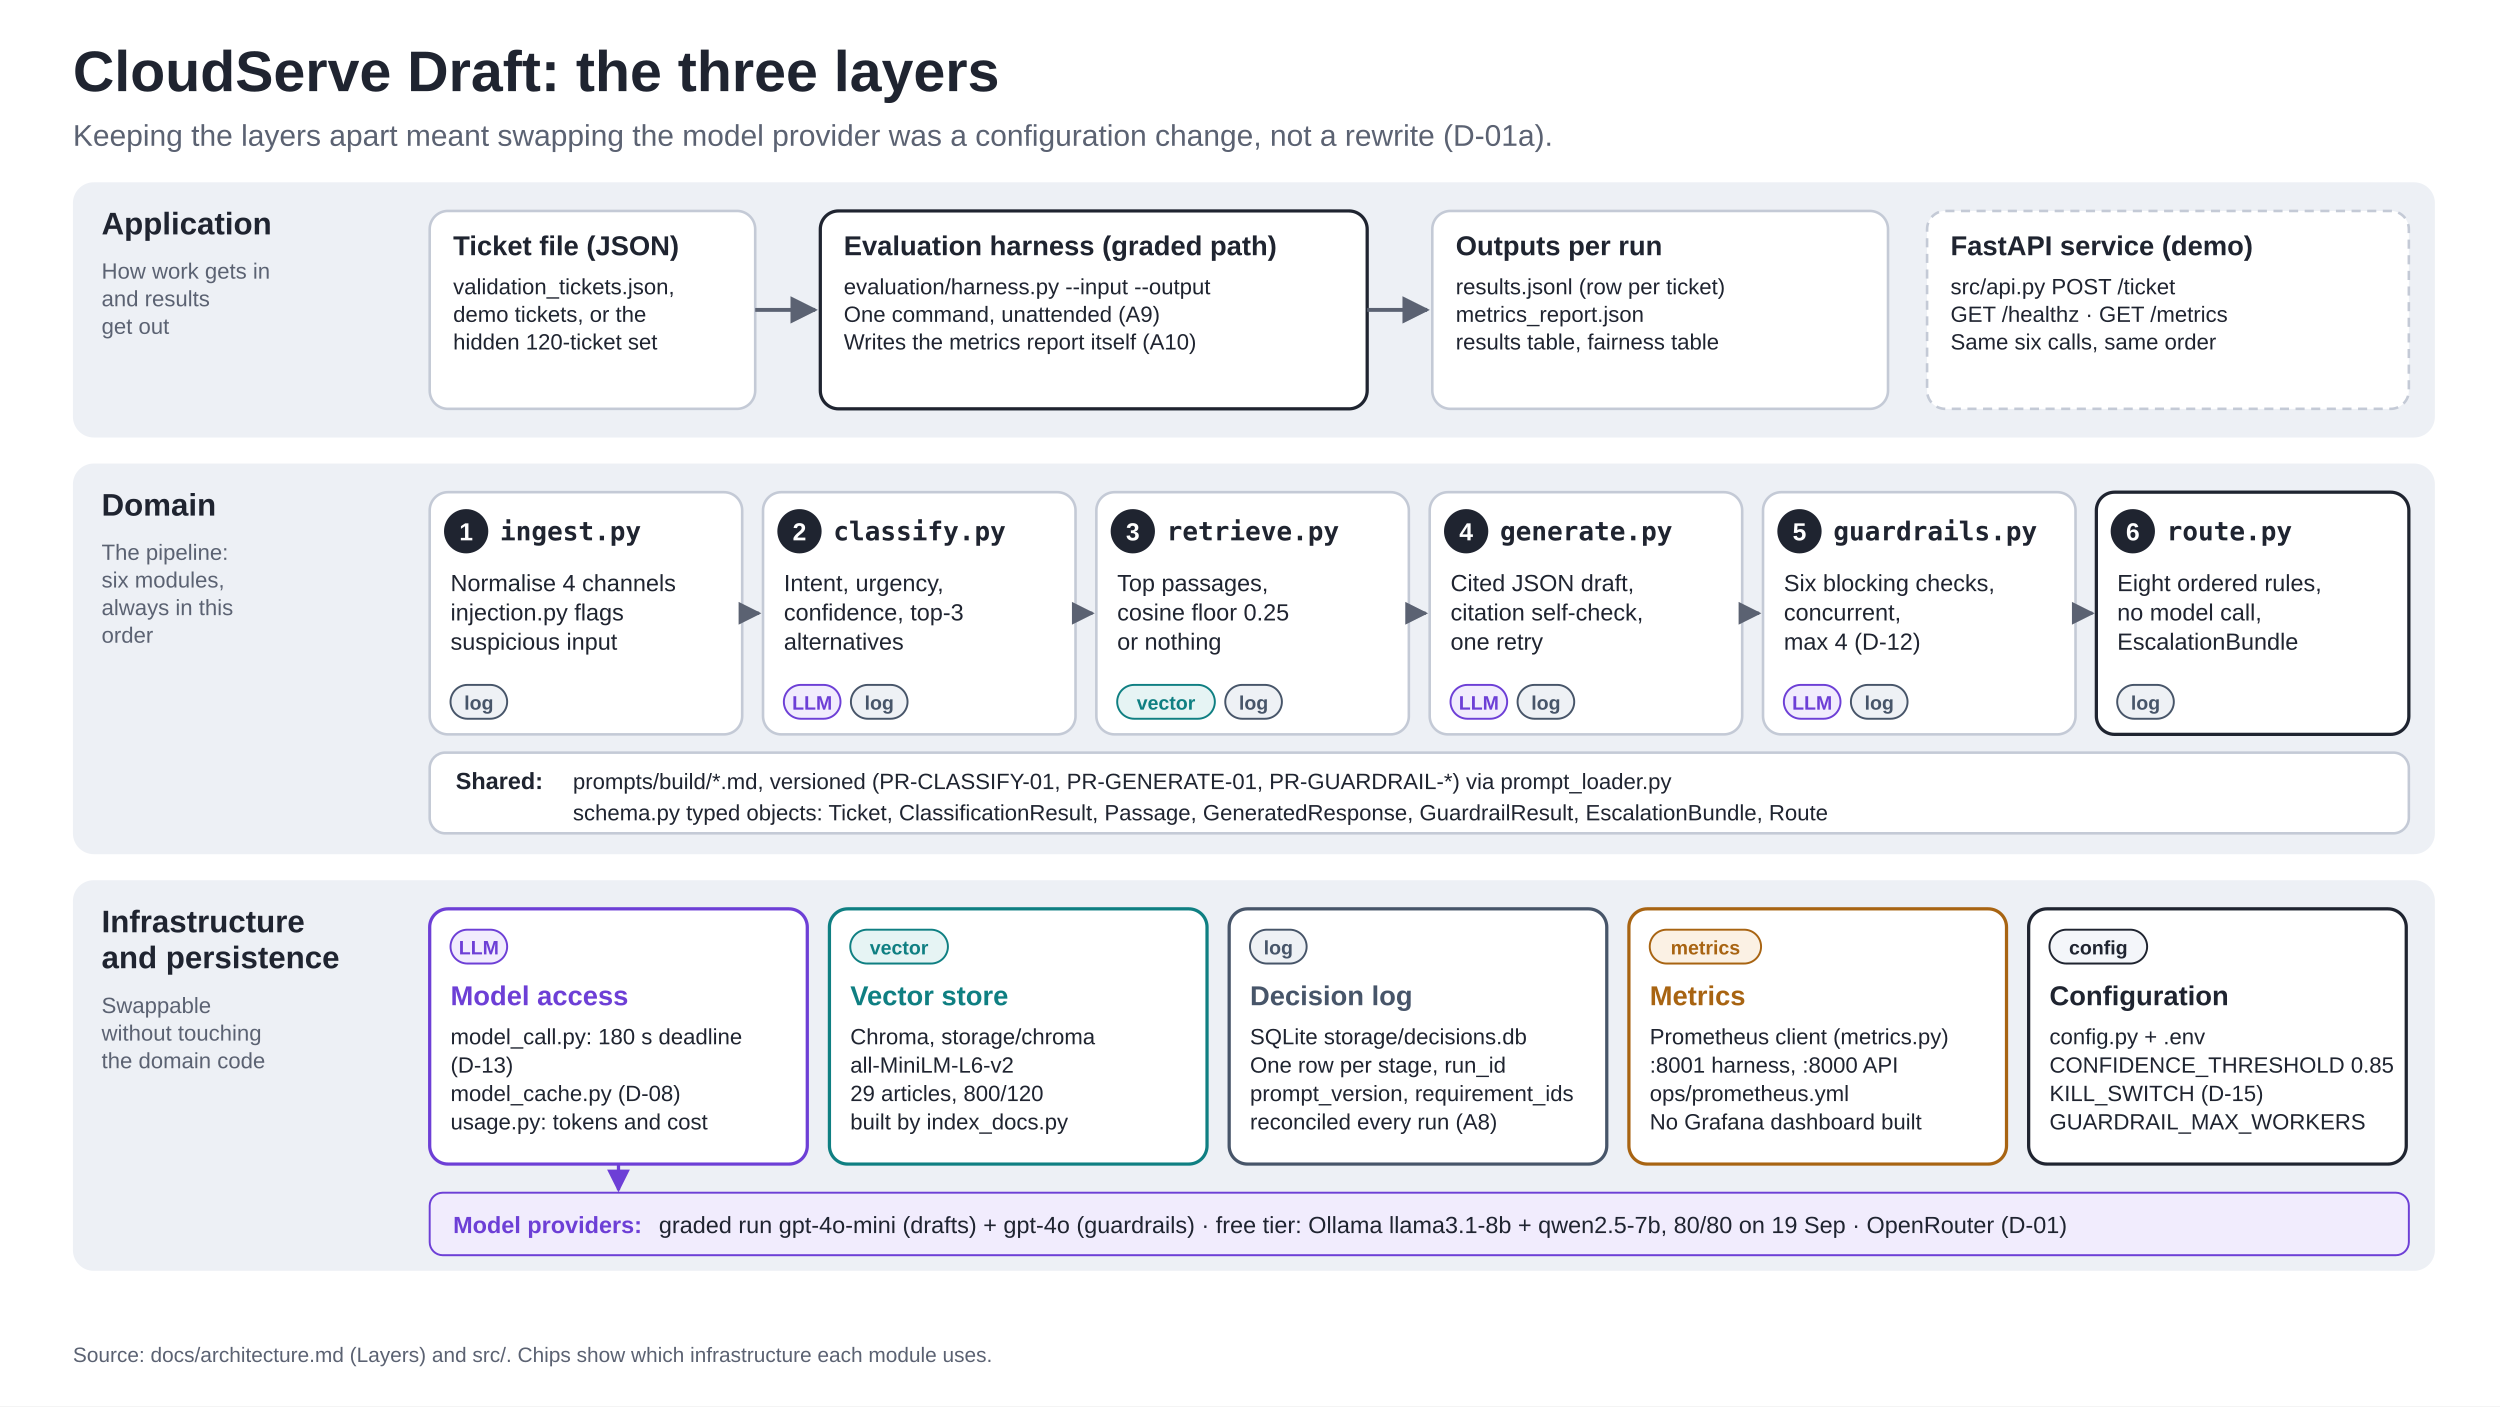
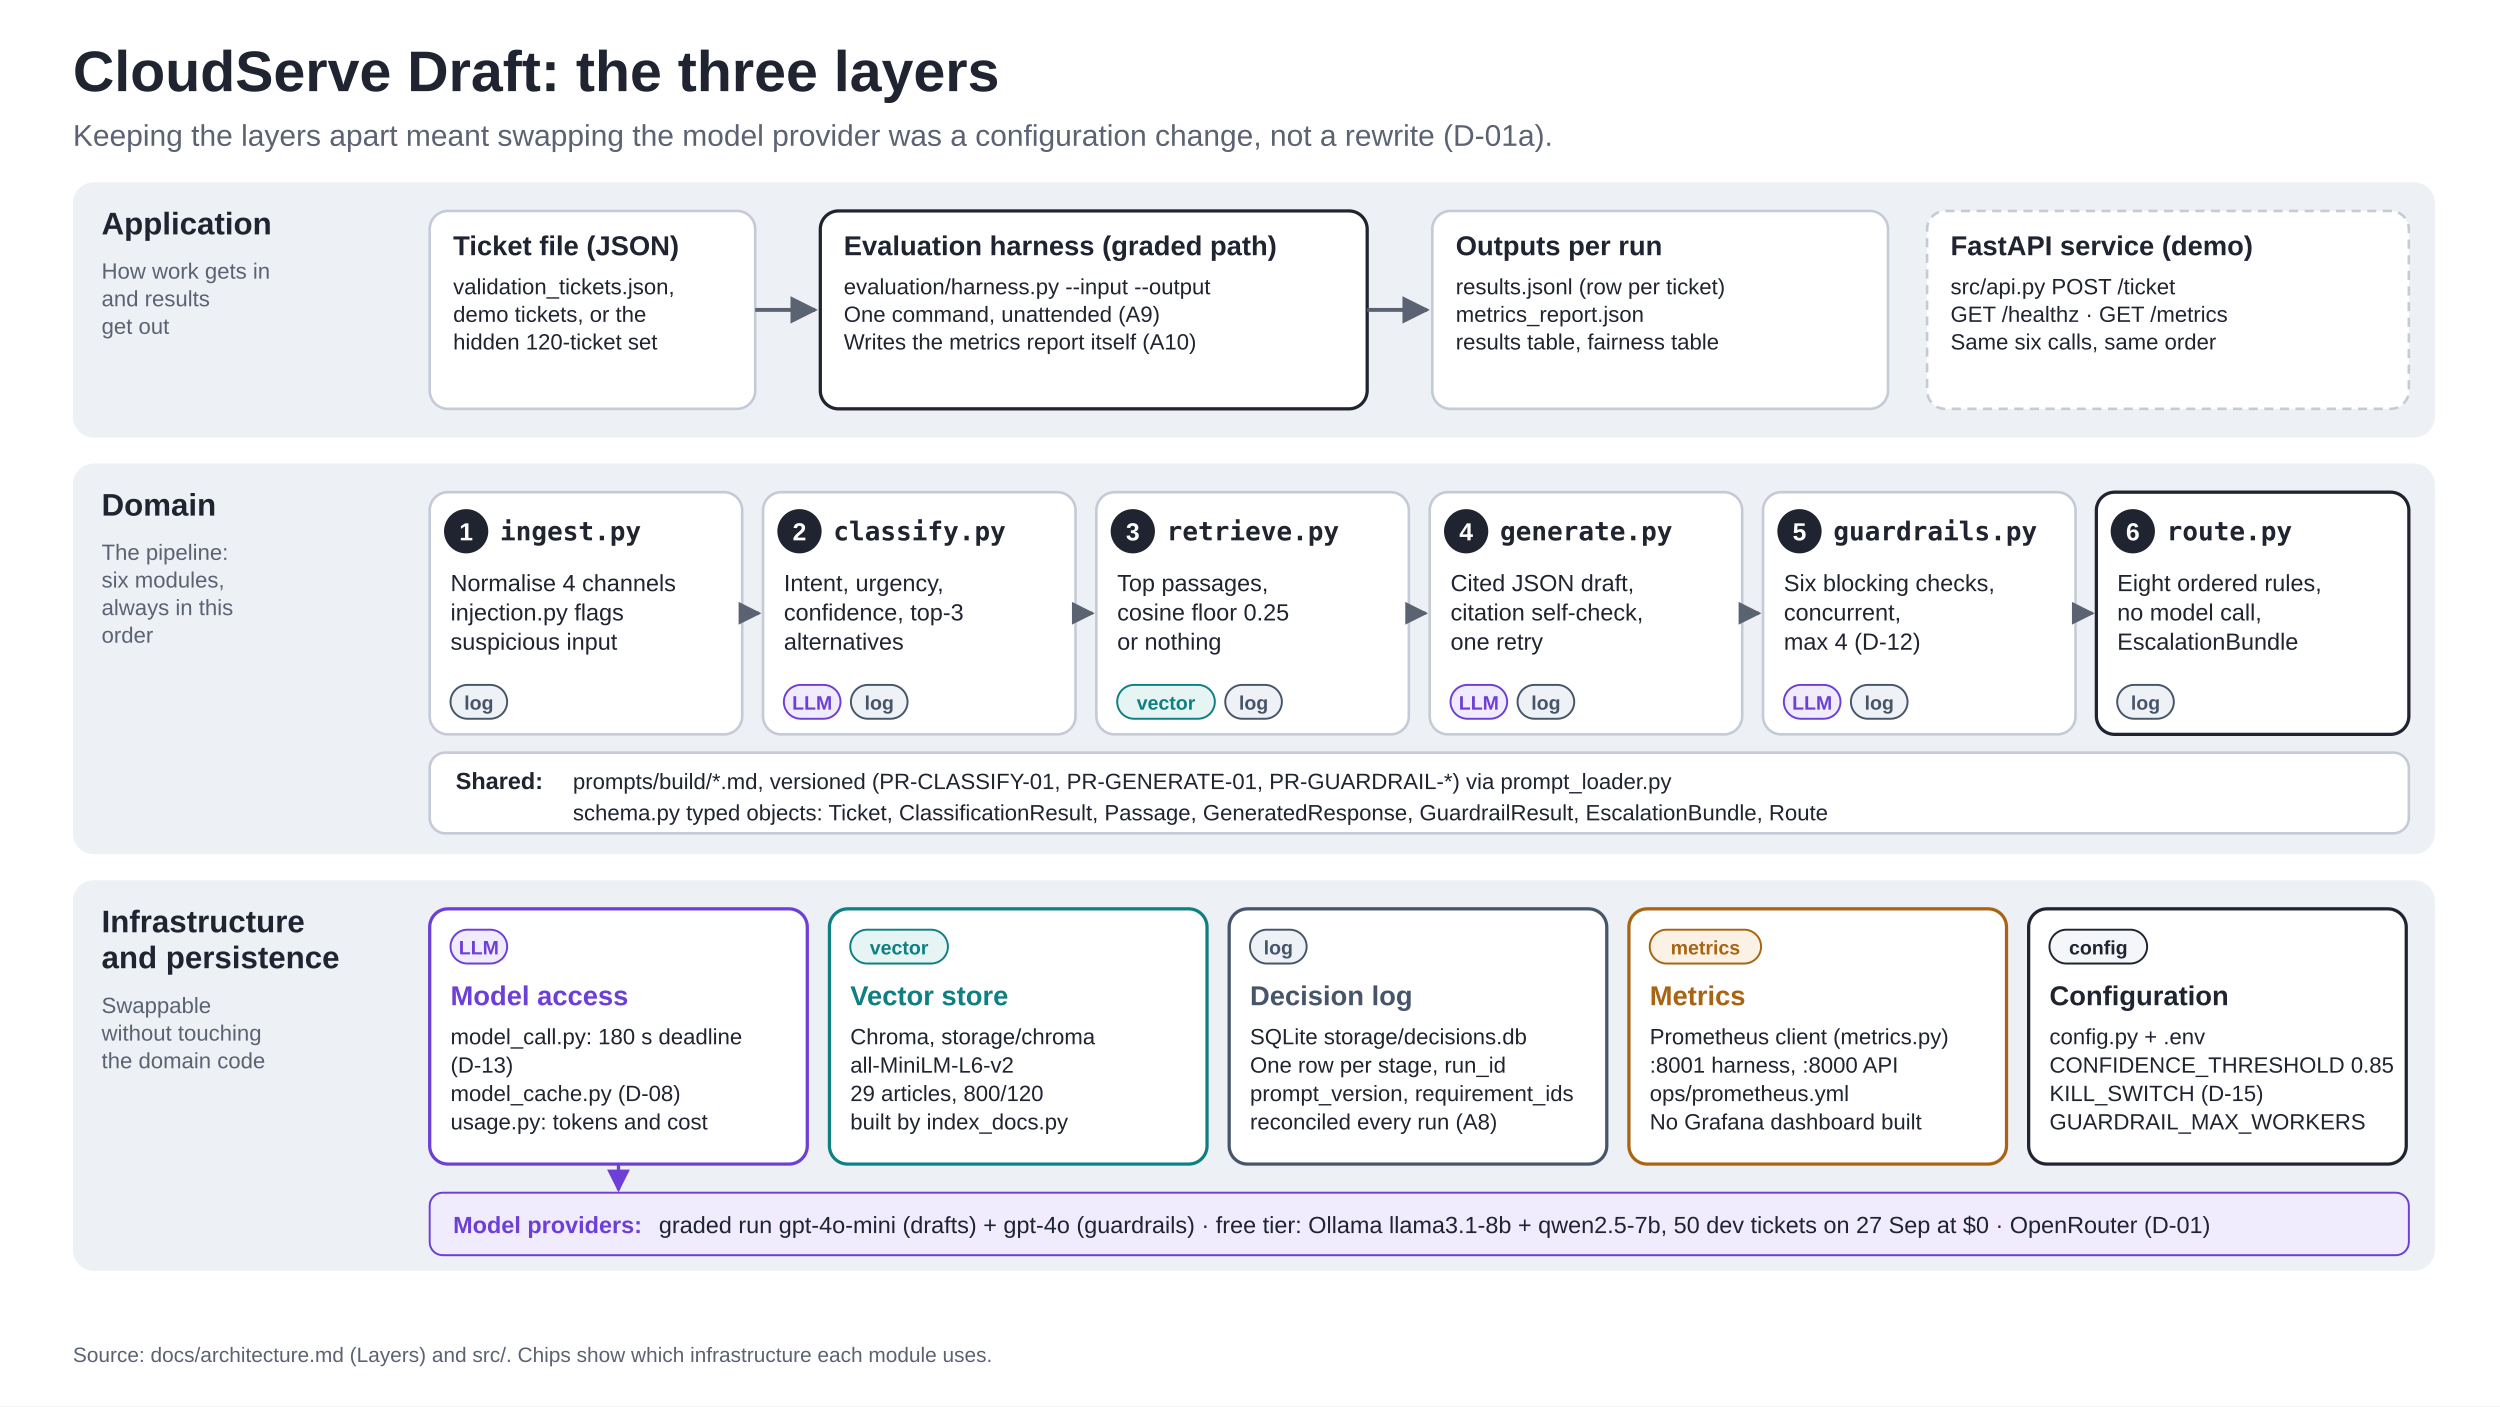
<svg xmlns="http://www.w3.org/2000/svg" width="1920" height="1080" viewBox="0 0 1920 1080">
  <defs>
    <marker id="ah-5B6272" viewBox="0 0 10 10" refX="9" refY="5" markerWidth="7" markerHeight="7" orient="auto-start-reverse">
      <path d="M0,0 L10,5 L0,10 z" fill="#5B6272" />
    </marker>
    <marker id="ah-1E8E5A" viewBox="0 0 10 10" refX="9" refY="5" markerWidth="7" markerHeight="7" orient="auto-start-reverse">
      <path d="M0,0 L10,5 L0,10 z" fill="#1E8E5A" />
    </marker>
    <marker id="ah-2F5BEA" viewBox="0 0 10 10" refX="9" refY="5" markerWidth="7" markerHeight="7" orient="auto-start-reverse">
      <path d="M0,0 L10,5 L0,10 z" fill="#2F5BEA" />
    </marker>
    <marker id="ah-C0392B" viewBox="0 0 10 10" refX="9" refY="5" markerWidth="7" markerHeight="7" orient="auto-start-reverse">
      <path d="M0,0 L10,5 L0,10 z" fill="#C0392B" />
    </marker>
    <marker id="ah-1F2430" viewBox="0 0 10 10" refX="9" refY="5" markerWidth="7" markerHeight="7" orient="auto-start-reverse">
      <path d="M0,0 L10,5 L0,10 z" fill="#1F2430" />
    </marker>
    <marker id="ah-6D3FD6" viewBox="0 0 10 10" refX="9" refY="5" markerWidth="7" markerHeight="7" orient="auto-start-reverse">
      <path d="M0,0 L10,5 L0,10 z" fill="#6D3FD6" />
    </marker>
    <marker id="ah-475569" viewBox="0 0 10 10" refX="9" refY="5" markerWidth="7" markerHeight="7" orient="auto-start-reverse">
      <path d="M0,0 L10,5 L0,10 z" fill="#475569" />
    </marker>
    <marker id="ah-0F7F82" viewBox="0 0 10 10" refX="9" refY="5" markerWidth="7" markerHeight="7" orient="auto-start-reverse">
      <path d="M0,0 L10,5 L0,10 z" fill="#0F7F82" />
    </marker>
    <marker id="ah-A86412" viewBox="0 0 10 10" refX="9" refY="5" markerWidth="7" markerHeight="7" orient="auto-start-reverse">
      <path d="M0,0 L10,5 L0,10 z" fill="#A86412" />
    </marker>
  </defs>
  <rect width="1920" height="1080" fill="#FFFFFF" />
  <text x="56" y="70" font-family="Calibri, Carlito, 'Segoe UI', Arial, sans-serif" font-size="44" font-weight="700" fill="#1F2430" text-anchor="start">
    <tspan x="56" dy="0.0">CloudServe Draft: the three layers</tspan>
  </text>
  <text x="56" y="112" font-family="Calibri, Carlito, 'Segoe UI', Arial, sans-serif" font-size="23" font-weight="400" fill="#5B6272" text-anchor="start">
    <tspan x="56" dy="0.0">Keeping the layers apart meant swapping the model provider was a configuration change, not a rewrite (D-01a).</tspan>
  </text>
  <rect x="56" y="140" width="1814" height="196" rx="16" fill="#EDF0F5" stroke="none" stroke-width="2" />
  <text x="78" y="180" font-family="Calibri, Carlito, 'Segoe UI', Arial, sans-serif" font-size="24" font-weight="700" fill="#1F2430" text-anchor="start">
    <tspan x="78" dy="0.0">Application</tspan>
  </text>
  <text x="78" y="214" font-family="Calibri, Carlito, 'Segoe UI', Arial, sans-serif" font-size="17" font-weight="400" fill="#5B6272" text-anchor="start">
    <tspan x="78" dy="0.0">How work gets in</tspan>
    <tspan x="78" dy="21.2">and results</tspan>
    <tspan x="78" dy="21.2">get out</tspan>
  </text>
  <rect x="330" y="162" width="250" height="152" rx="14" fill="#FFFFFF" stroke="#C4CAD6" stroke-width="2" />
  <text x="348" y="196" font-family="Calibri, Carlito, 'Segoe UI', Arial, sans-serif" font-size="21" font-weight="700" fill="#1F2430" text-anchor="start">
    <tspan x="348" dy="0.0">Ticket file (JSON)</tspan>
  </text>
  <text x="348" y="226" font-family="Calibri, Carlito, 'Segoe UI', Arial, sans-serif" font-size="17" font-weight="400" fill="#1F2430" text-anchor="start">
    <tspan x="348" dy="0.0">validation_tickets.json,</tspan>
    <tspan x="348" dy="21.2">demo tickets, or the</tspan>
    <tspan x="348" dy="21.2">hidden 120-ticket set</tspan>
  </text>
  <line x1="580" y1="238" x2="626" y2="238" stroke="#5B6272" stroke-width="3" marker-end="url(#ah-5B6272)" />
  <rect x="630" y="162" width="420" height="152" rx="14" fill="#FFFFFF" stroke="#1F2430" stroke-width="2.5" />
  <text x="648" y="196" font-family="Calibri, Carlito, 'Segoe UI', Arial, sans-serif" font-size="21" font-weight="700" fill="#1F2430" text-anchor="start">
    <tspan x="648" dy="0.0">Evaluation harness (graded path)</tspan>
  </text>
  <text x="648" y="226" font-family="Calibri, Carlito, 'Segoe UI', Arial, sans-serif" font-size="17" font-weight="400" fill="#1F2430" text-anchor="start">
    <tspan x="648" dy="0.0">evaluation/harness.py --input --output</tspan>
    <tspan x="648" dy="21.2">One command, unattended (A9)</tspan>
    <tspan x="648" dy="21.2">Writes the metrics report itself (A10)</tspan>
  </text>
  <line x1="1050" y1="238" x2="1096" y2="238" stroke="#5B6272" stroke-width="3" marker-end="url(#ah-5B6272)" />
  <rect x="1100" y="162" width="350" height="152" rx="14" fill="#FFFFFF" stroke="#C4CAD6" stroke-width="2" />
  <text x="1118" y="196" font-family="Calibri, Carlito, 'Segoe UI', Arial, sans-serif" font-size="21" font-weight="700" fill="#1F2430" text-anchor="start">
    <tspan x="1118" dy="0.0">Outputs per run</tspan>
  </text>
  <text x="1118" y="226" font-family="Calibri, Carlito, 'Segoe UI', Arial, sans-serif" font-size="17" font-weight="400" fill="#1F2430" text-anchor="start">
    <tspan x="1118" dy="0.0">results.jsonl (row per ticket)</tspan>
    <tspan x="1118" dy="21.2">metrics_report.json</tspan>
    <tspan x="1118" dy="21.2">results table, fairness table</tspan>
  </text>
  <rect x="1480" y="162" width="370" height="152" rx="14" fill="#FFFFFF" stroke="#C4CAD6" stroke-width="2" stroke-dasharray="7 5" />
  <text x="1498" y="196" font-family="Calibri, Carlito, 'Segoe UI', Arial, sans-serif" font-size="21" font-weight="700" fill="#1F2430" text-anchor="start">
    <tspan x="1498" dy="0.0">FastAPI service (demo)</tspan>
  </text>
  <text x="1498" y="226" font-family="Calibri, Carlito, 'Segoe UI', Arial, sans-serif" font-size="17" font-weight="400" fill="#1F2430" text-anchor="start">
    <tspan x="1498" dy="0.0">src/api.py  POST /ticket</tspan>
    <tspan x="1498" dy="21.2">GET /healthz  ·  GET /metrics</tspan>
    <tspan x="1498" dy="21.2">Same six calls, same order</tspan>
  </text>
  <rect x="56" y="356" width="1814" height="300" rx="16" fill="#EDF0F5" stroke="none" stroke-width="2" />
  <text x="78" y="396" font-family="Calibri, Carlito, 'Segoe UI', Arial, sans-serif" font-size="24" font-weight="700" fill="#1F2430" text-anchor="start">
    <tspan x="78" dy="0.0">Domain</tspan>
  </text>
  <text x="78" y="430" font-family="Calibri, Carlito, 'Segoe UI', Arial, sans-serif" font-size="17" font-weight="400" fill="#5B6272" text-anchor="start">
    <tspan x="78" dy="0.0">The pipeline:</tspan>
    <tspan x="78" dy="21.2">six modules,</tspan>
    <tspan x="78" dy="21.2">always in this</tspan>
    <tspan x="78" dy="21.2">order</tspan>
  </text>
  <rect x="330" y="378" width="240" height="186" rx="14" fill="#FFFFFF" stroke="#C4CAD6" stroke-width="2" />
  <circle cx="358" cy="408" r="17" fill="#1F2430" />
  <text x="358" y="415" font-family="Calibri, Carlito, 'Segoe UI', Arial, sans-serif" font-size="19" font-weight="700" fill="#FFFFFF" text-anchor="middle">
    <tspan x="358" dy="0.0">1</tspan>
  </text>
  <text x="384" y="415" font-family="Consolas, 'DejaVu Sans Mono', monospace" font-size="20" font-weight="700" fill="#1F2430" text-anchor="start">
    <tspan x="384" dy="0.0">ingest.py</tspan>
  </text>
  <text x="346" y="454" font-family="Calibri, Carlito, 'Segoe UI', Arial, sans-serif" font-size="18" font-weight="400" fill="#1F2430" text-anchor="start">
    <tspan x="346" dy="0.0">Normalise 4 channels</tspan>
    <tspan x="346" dy="22.5">injection.py flags</tspan>
    <tspan x="346" dy="22.5">suspicious input</tspan>
  </text>
  <rect x="346" y="526" width="43.5" height="26" rx="13" fill="#EEF1F5" stroke="#475569" stroke-width="1.5" />
  <text x="367.75" y="545" font-family="Calibri, Carlito, 'Segoe UI', Arial, sans-serif" font-size="15" font-weight="700" fill="#475569" text-anchor="middle">
    <tspan x="367.75" dy="0.0">log</tspan>
  </text>
  <line x1="570" y1="471" x2="583" y2="471" stroke="#5B6272" stroke-width="2.5" marker-end="url(#ah-5B6272)" />
  <rect x="586" y="378" width="240" height="186" rx="14" fill="#FFFFFF" stroke="#C4CAD6" stroke-width="2" />
  <circle cx="614" cy="408" r="17" fill="#1F2430" />
  <text x="614" y="415" font-family="Calibri, Carlito, 'Segoe UI', Arial, sans-serif" font-size="19" font-weight="700" fill="#FFFFFF" text-anchor="middle">
    <tspan x="614" dy="0.0">2</tspan>
  </text>
  <text x="640" y="415" font-family="Consolas, 'DejaVu Sans Mono', monospace" font-size="20" font-weight="700" fill="#1F2430" text-anchor="start">
    <tspan x="640" dy="0.0">classify.py</tspan>
  </text>
  <text x="602" y="454" font-family="Calibri, Carlito, 'Segoe UI', Arial, sans-serif" font-size="18" font-weight="400" fill="#1F2430" text-anchor="start">
    <tspan x="602" dy="0.0">Intent, urgency,</tspan>
    <tspan x="602" dy="22.5">confidence, top-3</tspan>
    <tspan x="602" dy="22.5">alternatives</tspan>
  </text>
  <rect x="602" y="526" width="43.5" height="26" rx="13" fill="#F1ECFD" stroke="#6D3FD6" stroke-width="1.5" />
  <text x="623.75" y="545" font-family="Calibri, Carlito, 'Segoe UI', Arial, sans-serif" font-size="15" font-weight="700" fill="#6D3FD6" text-anchor="middle">
    <tspan x="623.75" dy="0.0">LLM</tspan>
  </text>
  <rect x="653.5" y="526" width="43.5" height="26" rx="13" fill="#EEF1F5" stroke="#475569" stroke-width="1.5" />
  <text x="675.25" y="545" font-family="Calibri, Carlito, 'Segoe UI', Arial, sans-serif" font-size="15" font-weight="700" fill="#475569" text-anchor="middle">
    <tspan x="675.25" dy="0.0">log</tspan>
  </text>
  <line x1="826" y1="471" x2="839" y2="471" stroke="#5B6272" stroke-width="2.5" marker-end="url(#ah-5B6272)" />
  <rect x="842" y="378" width="240" height="186" rx="14" fill="#FFFFFF" stroke="#C4CAD6" stroke-width="2" />
  <circle cx="870" cy="408" r="17" fill="#1F2430" />
  <text x="870" y="415" font-family="Calibri, Carlito, 'Segoe UI', Arial, sans-serif" font-size="19" font-weight="700" fill="#FFFFFF" text-anchor="middle">
    <tspan x="870" dy="0.0">3</tspan>
  </text>
  <text x="896" y="415" font-family="Consolas, 'DejaVu Sans Mono', monospace" font-size="20" font-weight="700" fill="#1F2430" text-anchor="start">
    <tspan x="896" dy="0.0">retrieve.py</tspan>
  </text>
  <text x="858" y="454" font-family="Calibri, Carlito, 'Segoe UI', Arial, sans-serif" font-size="18" font-weight="400" fill="#1F2430" text-anchor="start">
    <tspan x="858" dy="0.0">Top passages,</tspan>
    <tspan x="858" dy="22.5">cosine floor 0.25</tspan>
    <tspan x="858" dy="22.5">or nothing</tspan>
  </text>
  <rect x="858" y="526" width="75.0" height="26" rx="13" fill="#E6F4F4" stroke="#0F7F82" stroke-width="1.5" />
  <text x="895.5" y="545" font-family="Calibri, Carlito, 'Segoe UI', Arial, sans-serif" font-size="15" font-weight="700" fill="#0F7F82" text-anchor="middle">
    <tspan x="895.5" dy="0.0">vector</tspan>
  </text>
  <rect x="941.0" y="526" width="43.5" height="26" rx="13" fill="#EEF1F5" stroke="#475569" stroke-width="1.5" />
  <text x="962.75" y="545" font-family="Calibri, Carlito, 'Segoe UI', Arial, sans-serif" font-size="15" font-weight="700" fill="#475569" text-anchor="middle">
    <tspan x="962.75" dy="0.0">log</tspan>
  </text>
  <line x1="1082" y1="471" x2="1095" y2="471" stroke="#5B6272" stroke-width="2.5" marker-end="url(#ah-5B6272)" />
  <rect x="1098" y="378" width="240" height="186" rx="14" fill="#FFFFFF" stroke="#C4CAD6" stroke-width="2" />
  <circle cx="1126" cy="408" r="17" fill="#1F2430" />
  <text x="1126" y="415" font-family="Calibri, Carlito, 'Segoe UI', Arial, sans-serif" font-size="19" font-weight="700" fill="#FFFFFF" text-anchor="middle">
    <tspan x="1126" dy="0.0">4</tspan>
  </text>
  <text x="1152" y="415" font-family="Consolas, 'DejaVu Sans Mono', monospace" font-size="20" font-weight="700" fill="#1F2430" text-anchor="start">
    <tspan x="1152" dy="0.0">generate.py</tspan>
  </text>
  <text x="1114" y="454" font-family="Calibri, Carlito, 'Segoe UI', Arial, sans-serif" font-size="18" font-weight="400" fill="#1F2430" text-anchor="start">
    <tspan x="1114" dy="0.0">Cited JSON draft,</tspan>
    <tspan x="1114" dy="22.5">citation self-check,</tspan>
    <tspan x="1114" dy="22.5">one retry</tspan>
  </text>
  <rect x="1114" y="526" width="43.5" height="26" rx="13" fill="#F1ECFD" stroke="#6D3FD6" stroke-width="1.5" />
  <text x="1135.75" y="545" font-family="Calibri, Carlito, 'Segoe UI', Arial, sans-serif" font-size="15" font-weight="700" fill="#6D3FD6" text-anchor="middle">
    <tspan x="1135.75" dy="0.0">LLM</tspan>
  </text>
  <rect x="1165.5" y="526" width="43.5" height="26" rx="13" fill="#EEF1F5" stroke="#475569" stroke-width="1.5" />
  <text x="1187.25" y="545" font-family="Calibri, Carlito, 'Segoe UI', Arial, sans-serif" font-size="15" font-weight="700" fill="#475569" text-anchor="middle">
    <tspan x="1187.25" dy="0.0">log</tspan>
  </text>
  <line x1="1338" y1="471" x2="1351" y2="471" stroke="#5B6272" stroke-width="2.5" marker-end="url(#ah-5B6272)" />
  <rect x="1354" y="378" width="240" height="186" rx="14" fill="#FFFFFF" stroke="#C4CAD6" stroke-width="2" />
  <circle cx="1382" cy="408" r="17" fill="#1F2430" />
  <text x="1382" y="415" font-family="Calibri, Carlito, 'Segoe UI', Arial, sans-serif" font-size="19" font-weight="700" fill="#FFFFFF" text-anchor="middle">
    <tspan x="1382" dy="0.0">5</tspan>
  </text>
  <text x="1408" y="415" font-family="Consolas, 'DejaVu Sans Mono', monospace" font-size="20" font-weight="700" fill="#1F2430" text-anchor="start">
    <tspan x="1408" dy="0.0">guardrails.py</tspan>
  </text>
  <text x="1370" y="454" font-family="Calibri, Carlito, 'Segoe UI', Arial, sans-serif" font-size="18" font-weight="400" fill="#1F2430" text-anchor="start">
    <tspan x="1370" dy="0.0">Six blocking checks,</tspan>
    <tspan x="1370" dy="22.5">concurrent,</tspan>
    <tspan x="1370" dy="22.5">max 4 (D-12)</tspan>
  </text>
  <rect x="1370" y="526" width="43.5" height="26" rx="13" fill="#F1ECFD" stroke="#6D3FD6" stroke-width="1.5" />
  <text x="1391.75" y="545" font-family="Calibri, Carlito, 'Segoe UI', Arial, sans-serif" font-size="15" font-weight="700" fill="#6D3FD6" text-anchor="middle">
    <tspan x="1391.75" dy="0.0">LLM</tspan>
  </text>
  <rect x="1421.5" y="526" width="43.5" height="26" rx="13" fill="#EEF1F5" stroke="#475569" stroke-width="1.5" />
  <text x="1443.25" y="545" font-family="Calibri, Carlito, 'Segoe UI', Arial, sans-serif" font-size="15" font-weight="700" fill="#475569" text-anchor="middle">
    <tspan x="1443.25" dy="0.0">log</tspan>
  </text>
  <line x1="1594" y1="471" x2="1607" y2="471" stroke="#5B6272" stroke-width="2.5" marker-end="url(#ah-5B6272)" />
  <rect x="1610" y="378" width="240" height="186" rx="14" fill="#FFFFFF" stroke="#1F2430" stroke-width="2.5" />
  <circle cx="1638" cy="408" r="17" fill="#1F2430" />
  <text x="1638" y="415" font-family="Calibri, Carlito, 'Segoe UI', Arial, sans-serif" font-size="19" font-weight="700" fill="#FFFFFF" text-anchor="middle">
    <tspan x="1638" dy="0.0">6</tspan>
  </text>
  <text x="1664" y="415" font-family="Consolas, 'DejaVu Sans Mono', monospace" font-size="20" font-weight="700" fill="#1F2430" text-anchor="start">
    <tspan x="1664" dy="0.0">route.py</tspan>
  </text>
  <text x="1626" y="454" font-family="Calibri, Carlito, 'Segoe UI', Arial, sans-serif" font-size="18" font-weight="400" fill="#1F2430" text-anchor="start">
    <tspan x="1626" dy="0.0">Eight ordered rules,</tspan>
    <tspan x="1626" dy="22.5">no model call,</tspan>
    <tspan x="1626" dy="22.5">EscalationBundle</tspan>
  </text>
  <rect x="1626" y="526" width="43.5" height="26" rx="13" fill="#EEF1F5" stroke="#475569" stroke-width="1.5" />
  <text x="1647.75" y="545" font-family="Calibri, Carlito, 'Segoe UI', Arial, sans-serif" font-size="15" font-weight="700" fill="#475569" text-anchor="middle">
    <tspan x="1647.75" dy="0.0">log</tspan>
  </text>
  <rect x="330" y="578" width="1520" height="62" rx="12" fill="#FFFFFF" stroke="#C4CAD6" stroke-width="2" />
  <text x="350" y="606" font-family="Calibri, Carlito, 'Segoe UI', Arial, sans-serif" font-size="18" font-weight="700" fill="#1F2430" text-anchor="start">
    <tspan x="350" dy="0.0">Shared:</tspan>
  </text>
  <text x="440" y="606" font-family="Calibri, Carlito, 'Segoe UI', Arial, sans-serif" font-size="17" font-weight="400" fill="#1F2430" text-anchor="start">
    <tspan x="440" dy="0.0">prompts/build/*.md, versioned (PR-CLASSIFY-01, PR-GENERATE-01, PR-GUARDRAIL-*) via prompt_loader.py</tspan>
  </text>
  <text x="440" y="630" font-family="Calibri, Carlito, 'Segoe UI', Arial, sans-serif" font-size="17" font-weight="400" fill="#1F2430" text-anchor="start">
    <tspan x="440" dy="0.0">schema.py typed objects: Ticket, ClassificationResult, Passage, GeneratedResponse, GuardrailResult, EscalationBundle, Route</tspan>
  </text>
  <rect x="56" y="676" width="1814" height="300" rx="16" fill="#EDF0F5" stroke="none" stroke-width="2" />
  <text x="78" y="716" font-family="Calibri, Carlito, 'Segoe UI', Arial, sans-serif" font-size="24" font-weight="700" fill="#1F2430" text-anchor="start">
    <tspan x="78" dy="0.0">Infrastructure</tspan>
    <tspan x="78" dy="27.6">and persistence</tspan>
  </text>
  <text x="78" y="778" font-family="Calibri, Carlito, 'Segoe UI', Arial, sans-serif" font-size="17" font-weight="400" fill="#5B6272" text-anchor="start">
    <tspan x="78" dy="0.0">Swappable</tspan>
    <tspan x="78" dy="21.2">without touching</tspan>
    <tspan x="78" dy="21.2">the domain code</tspan>
  </text>
  <rect x="330" y="698" width="290" height="196" rx="14" fill="#FFFFFF" stroke="#6D3FD6" stroke-width="2.5" />
  <rect x="346" y="714" width="43.5" height="26" rx="13" fill="#F1ECFD" stroke="#6D3FD6" stroke-width="1.5" />
  <text x="367.75" y="733" font-family="Calibri, Carlito, 'Segoe UI', Arial, sans-serif" font-size="15" font-weight="700" fill="#6D3FD6" text-anchor="middle">
    <tspan x="367.75" dy="0.0">LLM</tspan>
  </text>
  <text x="346" y="772" font-family="Calibri, Carlito, 'Segoe UI', Arial, sans-serif" font-size="21" font-weight="700" fill="#6D3FD6" text-anchor="start">
    <tspan x="346" dy="0.0">Model access</tspan>
  </text>
  <text x="346" y="802" font-family="Calibri, Carlito, 'Segoe UI', Arial, sans-serif" font-size="17" font-weight="400" fill="#1F2430" text-anchor="start">
    <tspan x="346" dy="0.0">model_call.py: 180 s deadline</tspan>
    <tspan x="346" dy="21.8">(D-13)</tspan>
    <tspan x="346" dy="21.8">model_cache.py (D-08)</tspan>
    <tspan x="346" dy="21.8">usage.py: tokens and cost</tspan>
  </text>
  <rect x="637" y="698" width="290" height="196" rx="14" fill="#FFFFFF" stroke="#0F7F82" stroke-width="2.5" />
  <rect x="653" y="714" width="75.0" height="26" rx="13" fill="#E6F4F4" stroke="#0F7F82" stroke-width="1.5" />
  <text x="690.5" y="733" font-family="Calibri, Carlito, 'Segoe UI', Arial, sans-serif" font-size="15" font-weight="700" fill="#0F7F82" text-anchor="middle">
    <tspan x="690.5" dy="0.0">vector</tspan>
  </text>
  <text x="653" y="772" font-family="Calibri, Carlito, 'Segoe UI', Arial, sans-serif" font-size="21" font-weight="700" fill="#0F7F82" text-anchor="start">
    <tspan x="653" dy="0.0">Vector store</tspan>
  </text>
  <text x="653" y="802" font-family="Calibri, Carlito, 'Segoe UI', Arial, sans-serif" font-size="17" font-weight="400" fill="#1F2430" text-anchor="start">
    <tspan x="653" dy="0.0">Chroma, storage/chroma</tspan>
    <tspan x="653" dy="21.8">all-MiniLM-L6-v2</tspan>
    <tspan x="653" dy="21.8">29 articles, 800/120</tspan>
    <tspan x="653" dy="21.8">built by index_docs.py</tspan>
  </text>
  <rect x="944" y="698" width="290" height="196" rx="14" fill="#FFFFFF" stroke="#475569" stroke-width="2.5" />
  <rect x="960" y="714" width="43.5" height="26" rx="13" fill="#EEF1F5" stroke="#475569" stroke-width="1.5" />
  <text x="981.75" y="733" font-family="Calibri, Carlito, 'Segoe UI', Arial, sans-serif" font-size="15" font-weight="700" fill="#475569" text-anchor="middle">
    <tspan x="981.75" dy="0.0">log</tspan>
  </text>
  <text x="960" y="772" font-family="Calibri, Carlito, 'Segoe UI', Arial, sans-serif" font-size="21" font-weight="700" fill="#475569" text-anchor="start">
    <tspan x="960" dy="0.0">Decision log</tspan>
  </text>
  <text x="960" y="802" font-family="Calibri, Carlito, 'Segoe UI', Arial, sans-serif" font-size="17" font-weight="400" fill="#1F2430" text-anchor="start">
    <tspan x="960" dy="0.0">SQLite storage/decisions.db</tspan>
    <tspan x="960" dy="21.8">One row per stage, run_id</tspan>
    <tspan x="960" dy="21.8">prompt_version, requirement_ids</tspan>
    <tspan x="960" dy="21.8">reconciled every run (A8)</tspan>
  </text>
  <rect x="1251" y="698" width="290" height="196" rx="14" fill="#FFFFFF" stroke="#A86412" stroke-width="2.5" />
  <rect x="1267" y="714" width="85.5" height="26" rx="13" fill="#FBF1E4" stroke="#A86412" stroke-width="1.5" />
  <text x="1309.75" y="733" font-family="Calibri, Carlito, 'Segoe UI', Arial, sans-serif" font-size="15" font-weight="700" fill="#A86412" text-anchor="middle">
    <tspan x="1309.75" dy="0.0">metrics</tspan>
  </text>
  <text x="1267" y="772" font-family="Calibri, Carlito, 'Segoe UI', Arial, sans-serif" font-size="21" font-weight="700" fill="#A86412" text-anchor="start">
    <tspan x="1267" dy="0.0">Metrics</tspan>
  </text>
  <text x="1267" y="802" font-family="Calibri, Carlito, 'Segoe UI', Arial, sans-serif" font-size="17" font-weight="400" fill="#1F2430" text-anchor="start">
    <tspan x="1267" dy="0.0">Prometheus client (metrics.py)</tspan>
    <tspan x="1267" dy="21.8">:8001 harness, :8000 API</tspan>
    <tspan x="1267" dy="21.8">ops/prometheus.yml</tspan>
    <tspan x="1267" dy="21.8">No Grafana dashboard built</tspan>
  </text>
  <rect x="1558" y="698" width="290" height="196" rx="14" fill="#FFFFFF" stroke="#1F2430" stroke-width="2.5" />
  <rect x="1574" y="714" width="75.0" height="26" rx="13" fill="#F4F6FA" stroke="#1F2430" stroke-width="1.5" />
  <text x="1611.5" y="733" font-family="Calibri, Carlito, 'Segoe UI', Arial, sans-serif" font-size="15" font-weight="700" fill="#1F2430" text-anchor="middle">
    <tspan x="1611.5" dy="0.0">config</tspan>
  </text>
  <text x="1574" y="772" font-family="Calibri, Carlito, 'Segoe UI', Arial, sans-serif" font-size="21" font-weight="700" fill="#1F2430" text-anchor="start">
    <tspan x="1574" dy="0.0">Configuration</tspan>
  </text>
  <text x="1574" y="802" font-family="Calibri, Carlito, 'Segoe UI', Arial, sans-serif" font-size="17" font-weight="400" fill="#1F2430" text-anchor="start">
    <tspan x="1574" dy="0.0">config.py + .env</tspan>
    <tspan x="1574" dy="21.8">CONFIDENCE_THRESHOLD 0.85</tspan>
    <tspan x="1574" dy="21.8">KILL_SWITCH (D-15)</tspan>
    <tspan x="1574" dy="21.8">GUARDRAIL_MAX_WORKERS</tspan>
  </text>
  <line x1="475.0" y1="894" x2="475.0" y2="914" stroke="#6D3FD6" stroke-width="2.5" marker-end="url(#ah-6D3FD6)" />
  <rect x="330" y="916" width="1520" height="48" rx="10" fill="#F1ECFD" stroke="#6D3FD6" stroke-width="1.5" />
  <text x="348" y="947" font-family="Calibri, Carlito, 'Segoe UI', Arial, sans-serif" font-size="18" font-weight="700" fill="#6D3FD6" text-anchor="start">
    <tspan x="348" dy="0.0">Model providers:</tspan>
  </text>
  <text x="506" y="947" font-family="Calibri, Carlito, 'Segoe UI', Arial, sans-serif" font-size="18" font-weight="400" fill="#1F2430" text-anchor="start">
-     <tspan x="506" dy="0.0">graded run gpt-4o-mini (drafts) + gpt-4o (guardrails)   ·   free tier: Ollama llama3.1-8b + qwen2.5-7b, 80/80 on 19 Sep   ·   OpenRouter (D-01)</tspan>
+     <tspan x="506" dy="0.0">graded run gpt-4o-mini (drafts) + gpt-4o (guardrails)   ·   free tier: Ollama llama3.1-8b + qwen2.5-7b, 50 dev tickets on 27 Sep at $0   ·   OpenRouter (D-01)</tspan>
  </text>
  <text x="56" y="1046" font-family="Calibri, Carlito, 'Segoe UI', Arial, sans-serif" font-size="16" font-weight="400" fill="#5B6272" text-anchor="start">
    <tspan x="56" dy="0.0">Source: docs/architecture.md (Layers) and src/. Chips show which infrastructure each module uses.</tspan>
  </text>
</svg>
